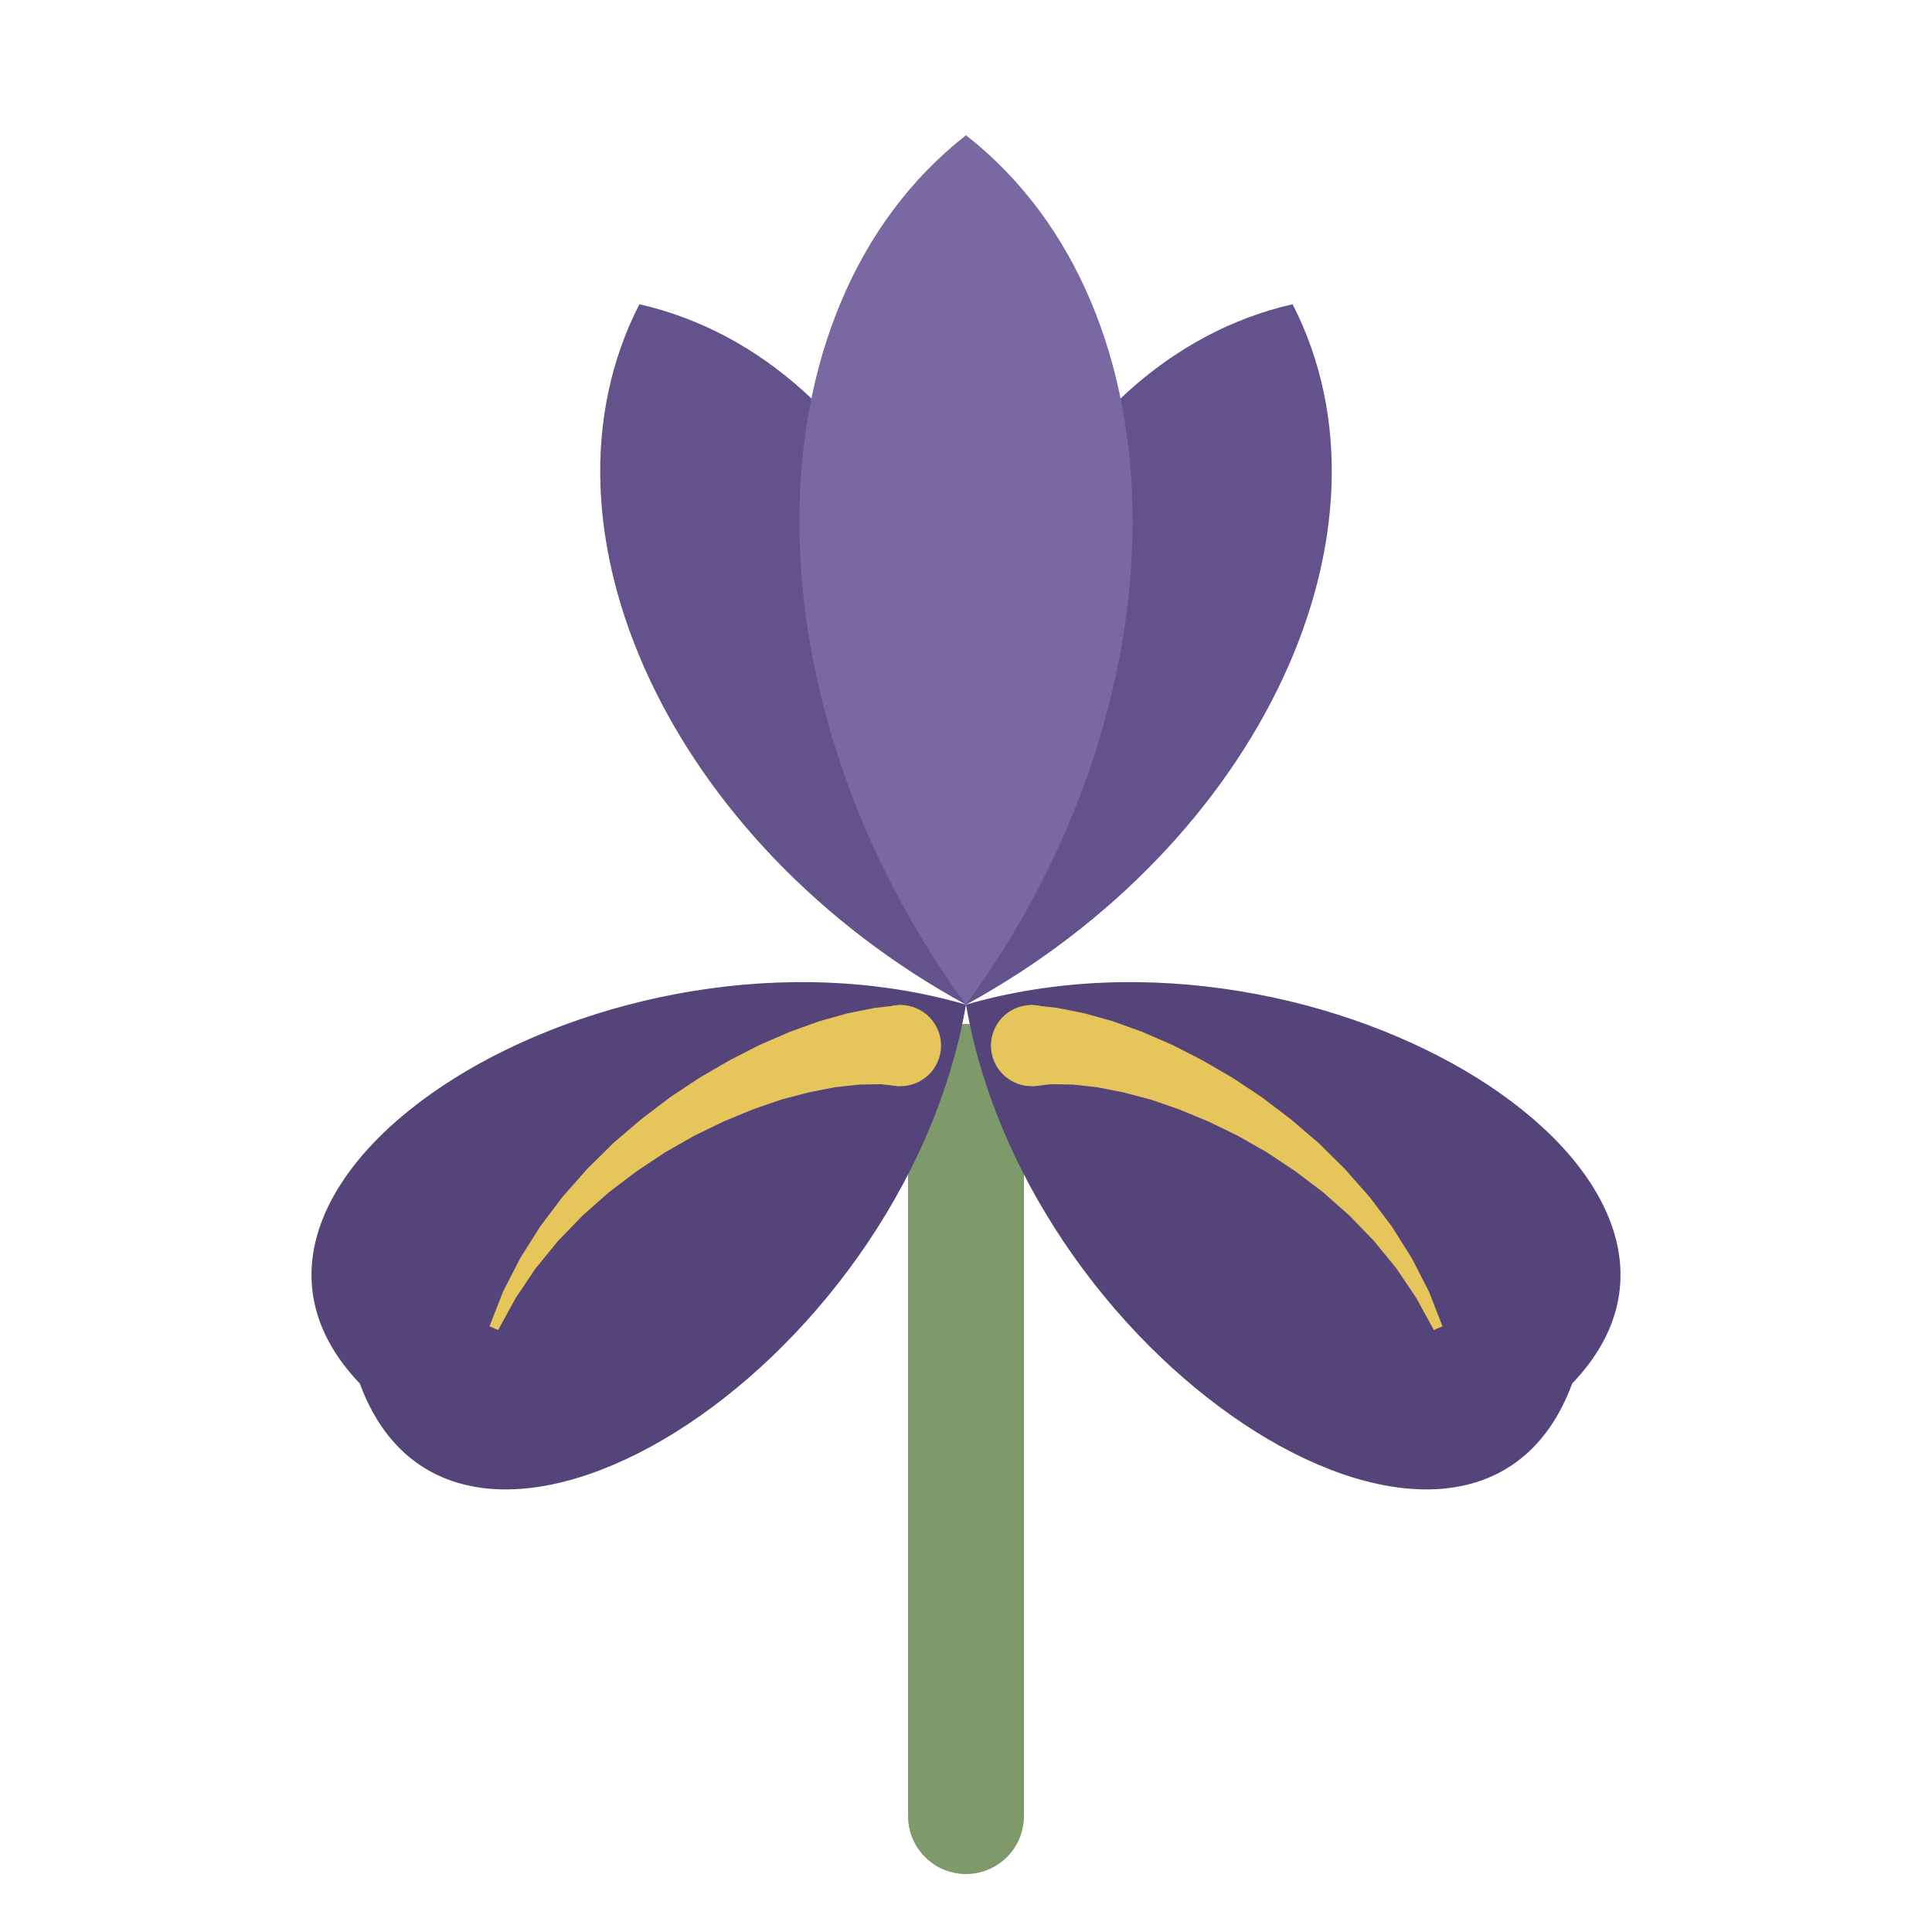
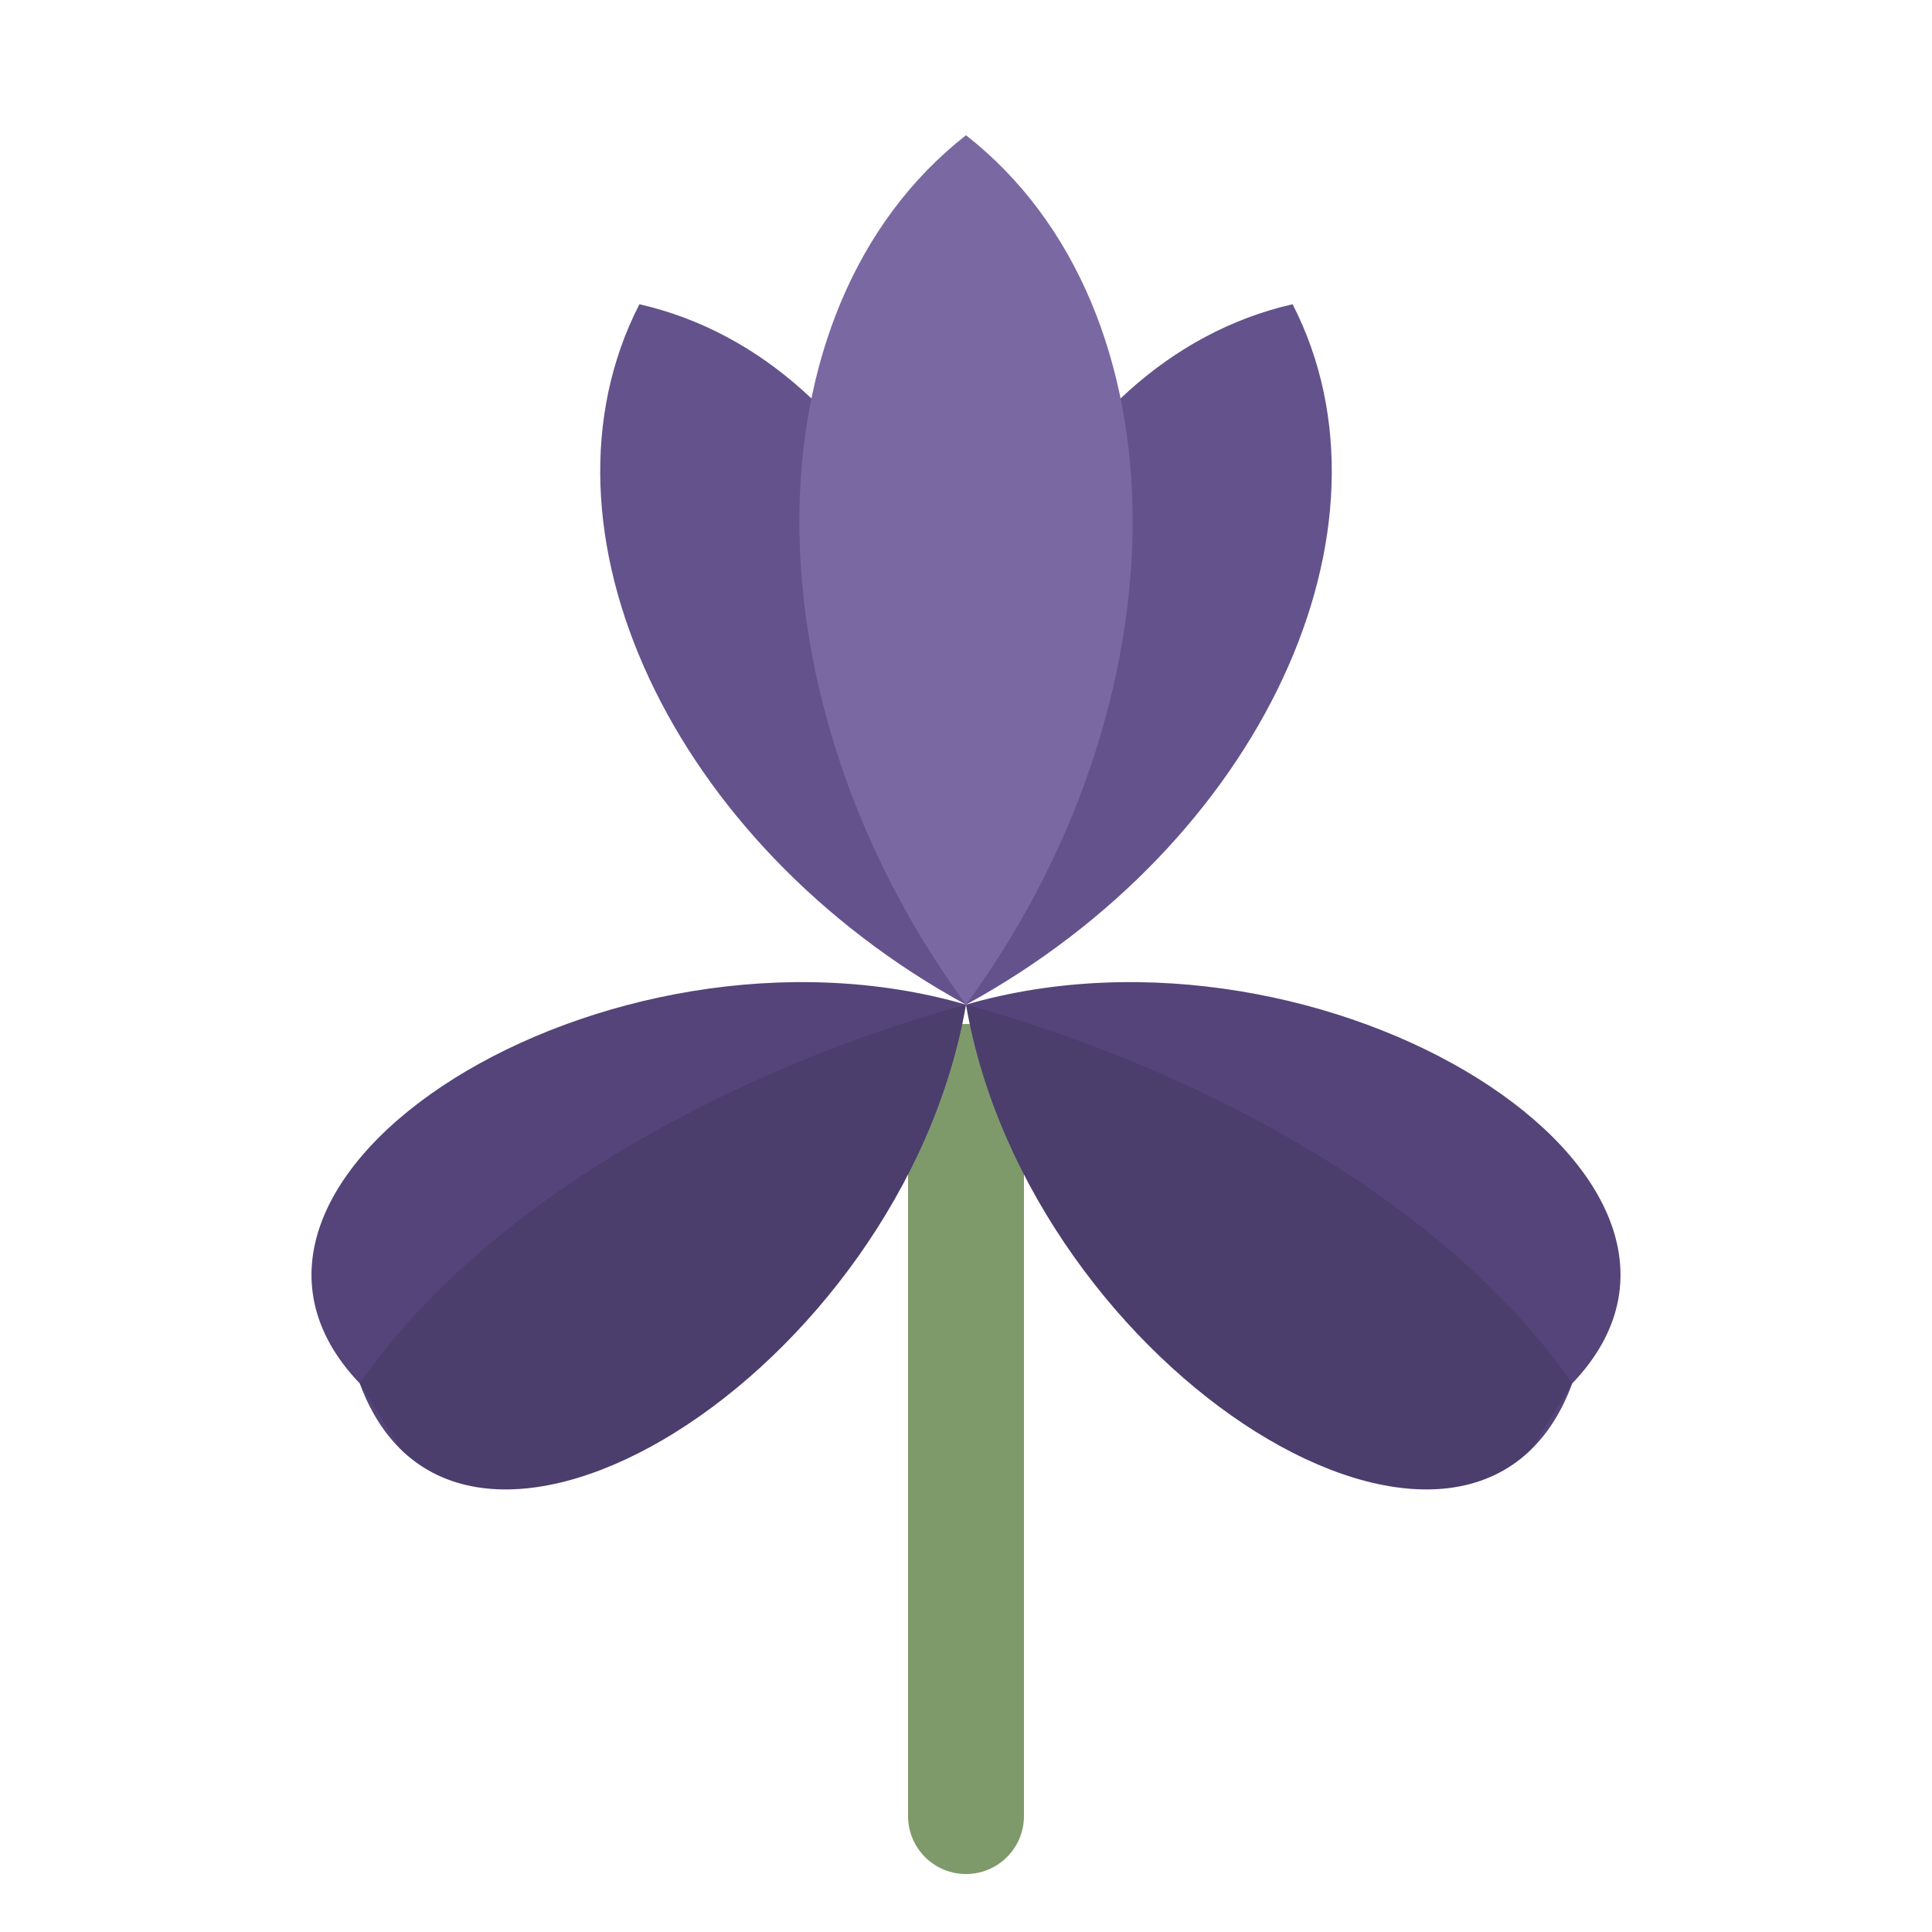
<svg xmlns="http://www.w3.org/2000/svg" viewBox="0 0 100 100">
  <path d="M50 56 V94" fill="none" stroke="#7F9A6A" stroke-width="6" stroke-linecap="round" />
  <g transform="translate(50 52) rotate(122)">
    <path d="M0 0 C-14.4 -12.9 -14.4 -40.0 0 -37 C14.4 -40.0 14.4 -12.9 0 0 Z" fill="#544479" />
-     <g fill="#E6C65A">
-       <path d="M1.75 -5.17 L1.15 -5.93 L0.58 -6.88 L0.03 -8.02 L-0.46 -9.30 L-0.90 -10.71 L-1.25 -12.24 L-1.52 -13.85 L-1.70 -15.53 L-1.77 -17.26 L-1.72 -19.03 L-1.56 -20.81 L-1.26 -22.60 L-0.82 -24.38 L-0.23 -26.12 L0.53 -27.82 L1.45 -29.46 L1.05 -29.74 L-0.11 -28.18 L-1.10 -26.52 L-1.94 -24.78 L-2.63 -22.98 L-3.18 -21.13 L-3.60 -19.26 L-3.88 -17.38 L-4.05 -15.52 L-4.10 -13.68 L-4.04 -11.88 L-3.89 -10.15 L-3.64 -8.49 L-3.30 -6.91 L-2.87 -5.44 L-2.35 -4.07 L-1.75 -2.83 Z" />
-       <circle cx="0.00" cy="-4.00" r="2.10" />
-     </g>
+     <defs>
+       <clipPath id="fr">
+         <path d="M0 0 C-14.4 -12.9 -14.4 -40.0 0 -37 C14.4 -40.0 14.4 -12.9 0 0 Z" />
+       </clipPath>
+     </defs>
+     <path clip-path="url(#fr)" fill="#000" opacity="0.11" d="M0 0 C-3.32 -11.10 -4.75 -25.90 0 -37 H40 V0 Z" />
  </g>
  <g transform="translate(50 52) rotate(-122)">
    <path d="M0 0 C-14.4 -12.9 -14.4 -40.0 0 -37 C14.4 -40.0 14.4 -12.9 0 0 Z" fill="#544479" />
-     <g fill="#E6C65A">
-       <path d="M1.75 -2.83 L2.35 -4.07 L2.87 -5.44 L3.30 -6.91 L3.64 -8.49 L3.89 -10.15 L4.04 -11.88 L4.10 -13.68 L4.05 -15.52 L3.88 -17.38 L3.60 -19.26 L3.18 -21.13 L2.63 -22.98 L1.94 -24.78 L1.10 -26.52 L0.11 -28.18 L-1.05 -29.74 L-1.45 -29.46 L-0.53 -27.82 L0.23 -26.12 L0.82 -24.38 L1.26 -22.60 L1.56 -20.81 L1.72 -19.03 L1.77 -17.26 L1.70 -15.53 L1.52 -13.85 L1.25 -12.24 L0.90 -10.71 L0.46 -9.30 L-0.03 -8.02 L-0.58 -6.88 L-1.15 -5.93 L-1.75 -5.17 Z" />
-       <circle cx="0.00" cy="-4.00" r="2.10" />
-     </g>
+     <defs>
+       <clipPath id="fl">
+         <path d="M0 0 C-14.4 -12.9 -14.4 -40.0 0 -37 C14.4 -40.0 14.4 -12.9 0 0 Z" />
+       </clipPath>
+     </defs>
+     <path clip-path="url(#fl)" fill="#000" opacity="0.11" d="M0 0 C3.32 -11.10 4.75 -25.90 0 -37 H-40 V0 Z" />
  </g>
  <g transform="translate(50 52) rotate(25)">
    <path d="M0 0 C-10.3 -14.0 -10.3 -32.0 0 -40 C10.3 -32.0 10.3 -14.0 0 0 Z" fill="#63528C" />
  </g>
  <g transform="translate(50 52) rotate(-25)">
    <path d="M0 0 C-10.3 -14.0 -10.3 -32.0 0 -40 C10.3 -32.0 10.3 -14.0 0 0 Z" fill="#63528C" />
  </g>
  <g transform="translate(50 52) rotate(0)">
    <path d="M0 0 C-11.5 -15.7 -11.5 -36.0 0 -45 C11.5 -36.0 11.5 -15.7 0 0 Z" fill="#7A68A3" />
  </g>
</svg>
